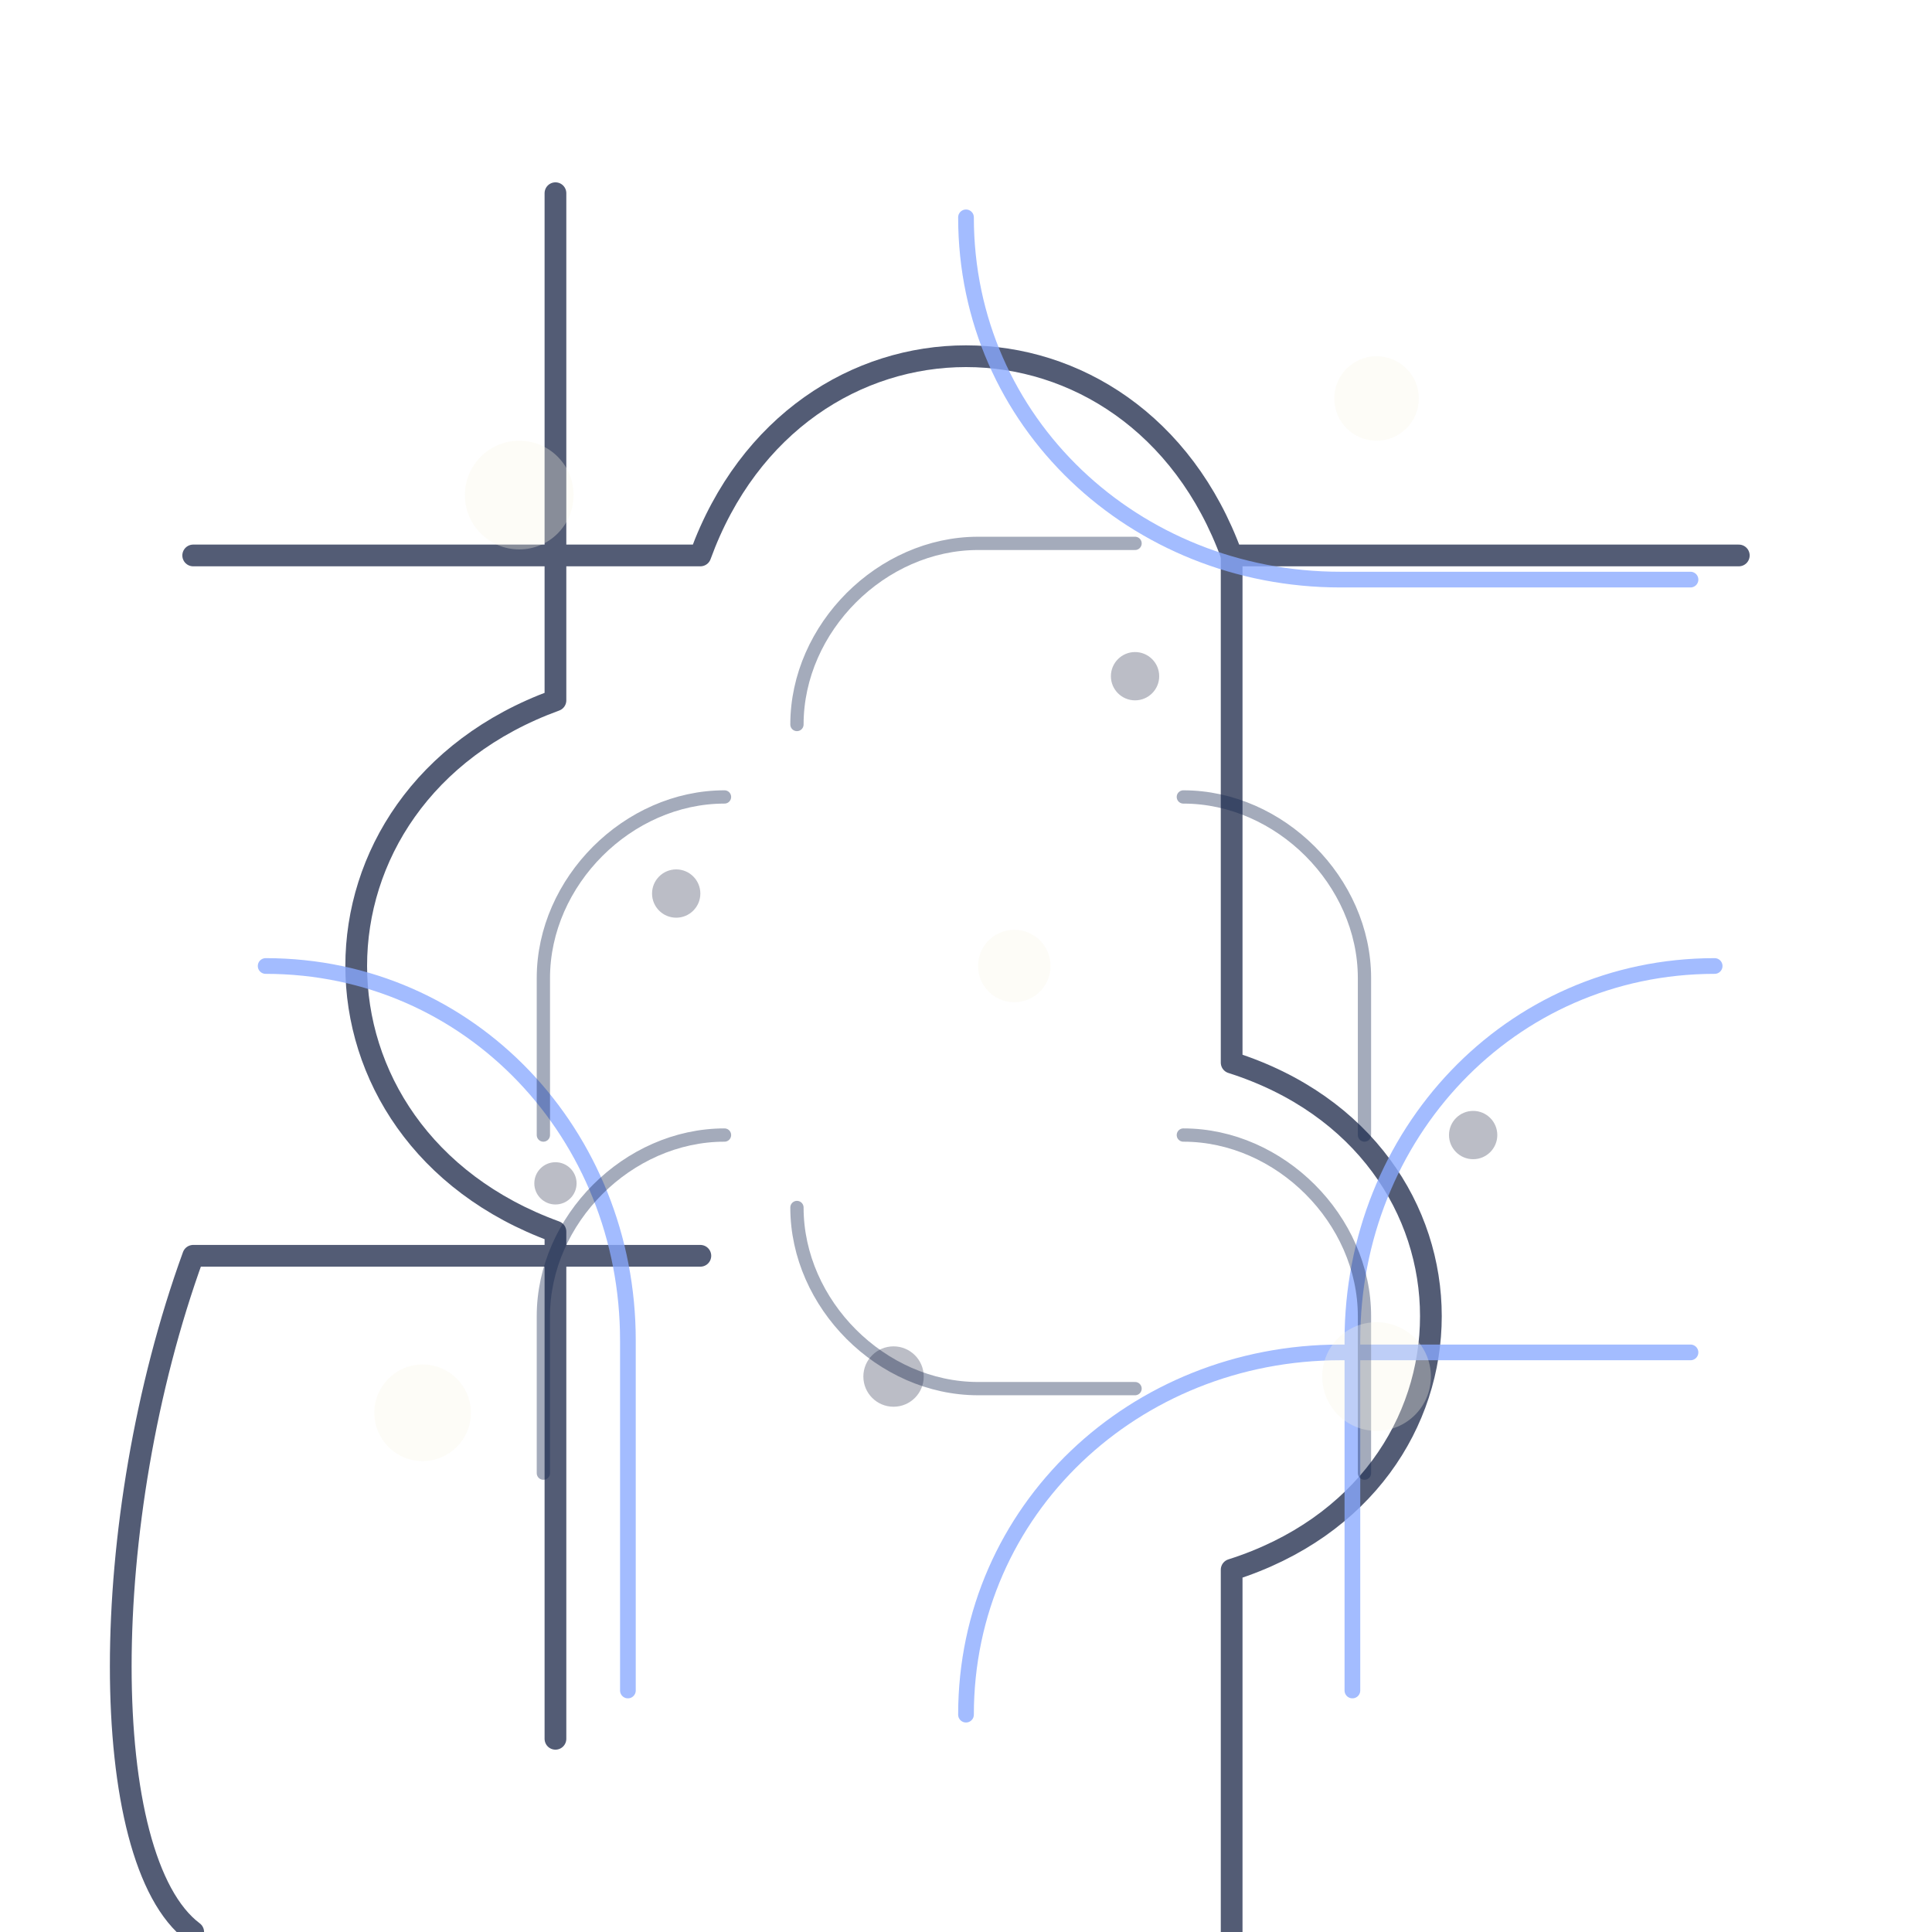
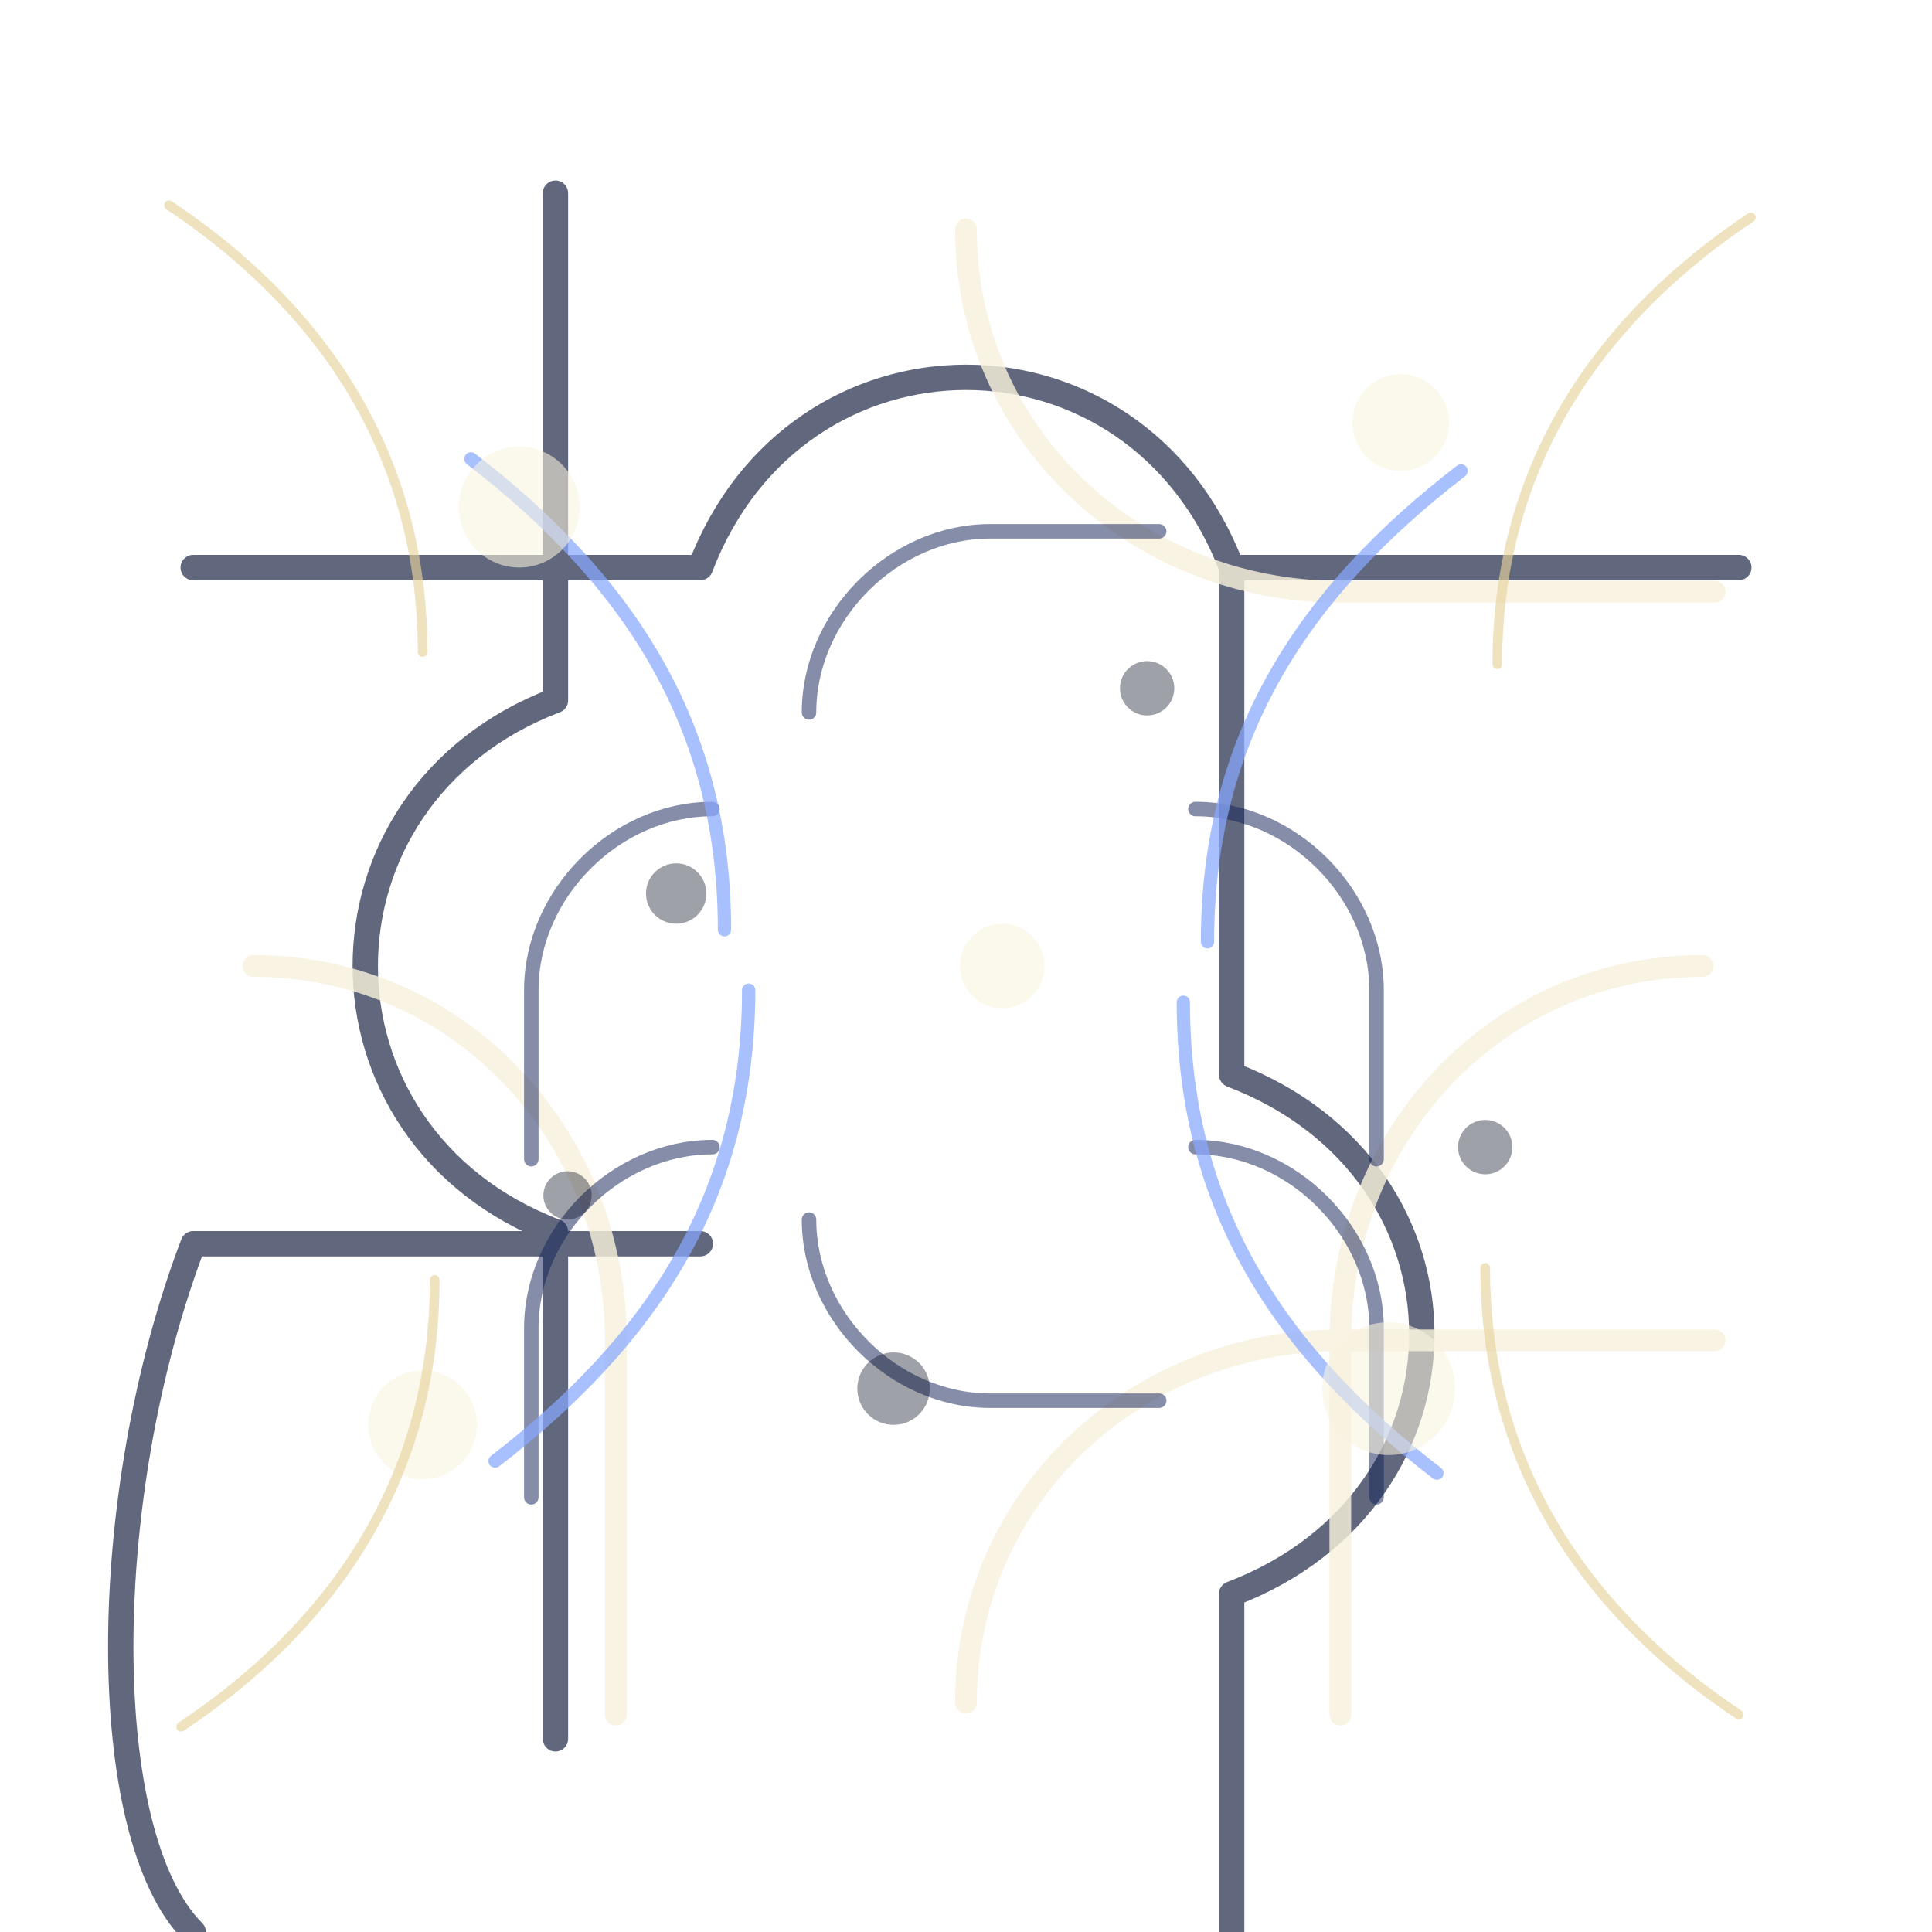
<svg xmlns="http://www.w3.org/2000/svg" width="320" height="320" viewBox="0 0 320 320" fill="none">
  <rect width="320" height="320" fill="none" />
-   <g stroke="#0A173B" stroke-width="3.6" stroke-linecap="round" stroke-linejoin="round" opacity="0.7">
-     <path d="M32 92H116C132 48 188 48 204 92H288" />
-     <path d="M204 92V176C248 190 248 246 204 260V320" />
-     <path d="M116 208H32C16 252 16 308 32 320" />
-     <path d="M92 32V116C48 132 48 188 92 204V288" />
+   <g stroke="#0D1536" stroke-width="4.2" stroke-linecap="round" stroke-linejoin="round" opacity="0.65">
+     <path d="M32 94H116C132 52 188 52 204 94H288" />
+     <path d="M204 94V178C246 194 246 248 204 264V320" />
+     <path d="M116 206H32C16 248 16 304 32 320" />
+     <path d="M92 32V116C50 132 50 188 92 204V288" />
  </g>
-   <g stroke="#89A9FF" stroke-width="2.6" stroke-linecap="round" stroke-linejoin="round" opacity="0.78">
-     <path d="M160 36C160 70 188 96 222 96H280" />
-     <path d="M44 160C78 160 104 188 104 222V280" />
-     <path d="M160 284C160 250 188 224 222 224H280" />
-     <path d="M284 160C250 160 224 188 224 222V280" />
+   <g stroke="#F7F0DC" stroke-width="3.6" stroke-linecap="round" stroke-linejoin="round" opacity="0.82">
+     <path d="M160 38C160 72 188 98 222 98H284" />
+     <path d="M42 160C76 160 102 188 102 222V284" />
+     <path d="M160 282C160 248 188 222 222 222H284" />
+     <path d="M282 160C248 160 222 188 222 222V284" />
  </g>
-   <g stroke="#11224C" stroke-width="2.2" stroke-linecap="round" stroke-linejoin="round" opacity="0.38">
-     <path d="M132 120C132 104 146 90 162 90H188" />
-     <path d="M196 132C212 132 226 146 226 162V188" />
-     <path d="M132 200C132 216 146 230 162 230H188" />
-     <path d="M120 188C104 188 90 202 90 218V244" />
-     <path d="M196 188C212 188 226 202 226 218V244" />
-     <path d="M120 132C104 132 90 146 90 162V188" />
+   <g stroke="#16245B" stroke-width="2.4" stroke-linecap="round" stroke-linejoin="round" opacity="0.52">
+     <path d="M134 118C134 102 148 88 164 88H192" />
+     <path d="M198 134C214 134 228 148 228 164V192" />
+     <path d="M134 202C134 218 148 232 164 232H192" />
+     <path d="M118 190C102 190 88 204 88 220V248" />
+     <path d="M198 190C214 190 228 204 228 220V248" />
+     <path d="M118 134C102 134 88 148 88 164V192" />
  </g>
-   <g fill="#F9F5E6" fill-opacity="0.32">
-     <circle cx="86" cy="82" r="9" />
-     <circle cx="228" cy="66" r="7" />
-     <circle cx="70" cy="234" r="8" />
-     <circle cx="228" cy="228" r="9" />
-     <circle cx="168" cy="160" r="6" />
+   <g stroke="#88A8FF" stroke-width="2.2" stroke-linecap="round" stroke-linejoin="round" opacity="0.72">
+     <path d="M78 76C104 96 120 120 120 154" />
+     <path d="M242 78C216 98 200 122 200 156" />
+     <path d="M82 242C108 222 124 198 124 164" />
+     <path d="M238 244C212 224 196 200 196 166" />
  </g>
-   <g fill="#0B1435" fill-opacity="0.28">
-     <circle cx="112" cy="148" r="4" />
-     <circle cx="188" cy="112" r="4" />
-     <circle cx="148" cy="228" r="5" />
-     <circle cx="244" cy="188" r="4" />
-     <circle cx="92" cy="196" r="3.5" />
+   <g fill="#F9F3DF" fill-opacity="0.58">
+     <circle cx="86" cy="84" r="10" />
+     <circle cx="232" cy="70" r="8" />
+     <circle cx="70" cy="236" r="9" />
+     <circle cx="230" cy="230" r="11" />
+     <circle cx="166" cy="160" r="7" />
+   </g>
+   <g fill="#050A1F" fill-opacity="0.38">
+     <circle cx="112" cy="148" r="5" />
+     <circle cx="190" cy="114" r="4.5" />
+     <circle cx="148" cy="230" r="6" />
+     <circle cx="246" cy="190" r="4.5" />
+     <circle cx="94" cy="198" r="4" />
+   </g>
+   <g stroke="#E6D29D" stroke-width="1.6" stroke-linecap="round" stroke-linejoin="round" opacity="0.65">
+     <path d="M28 34C52 50 70 74 70 108" />
+     <path d="M290 36C266 52 248 76 248 110" />
+     <path d="M30 286C54 270 72 246 72 212" />
+     <path d="M288 284C264 268 246 244 246 210" />
  </g>
</svg>
